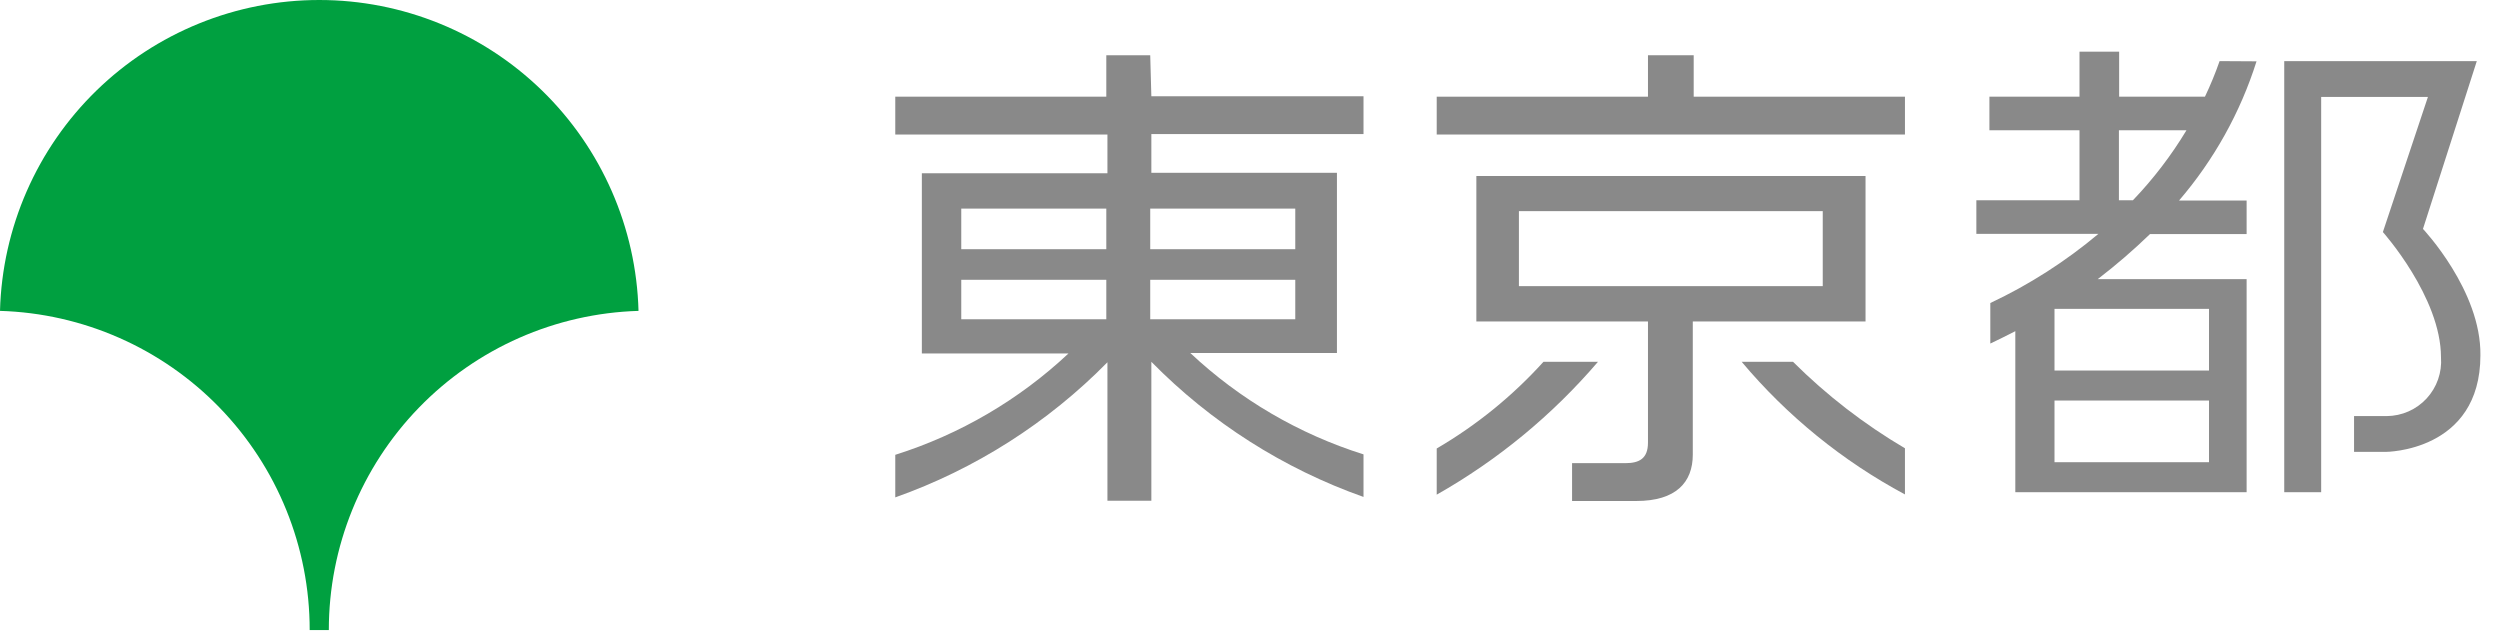
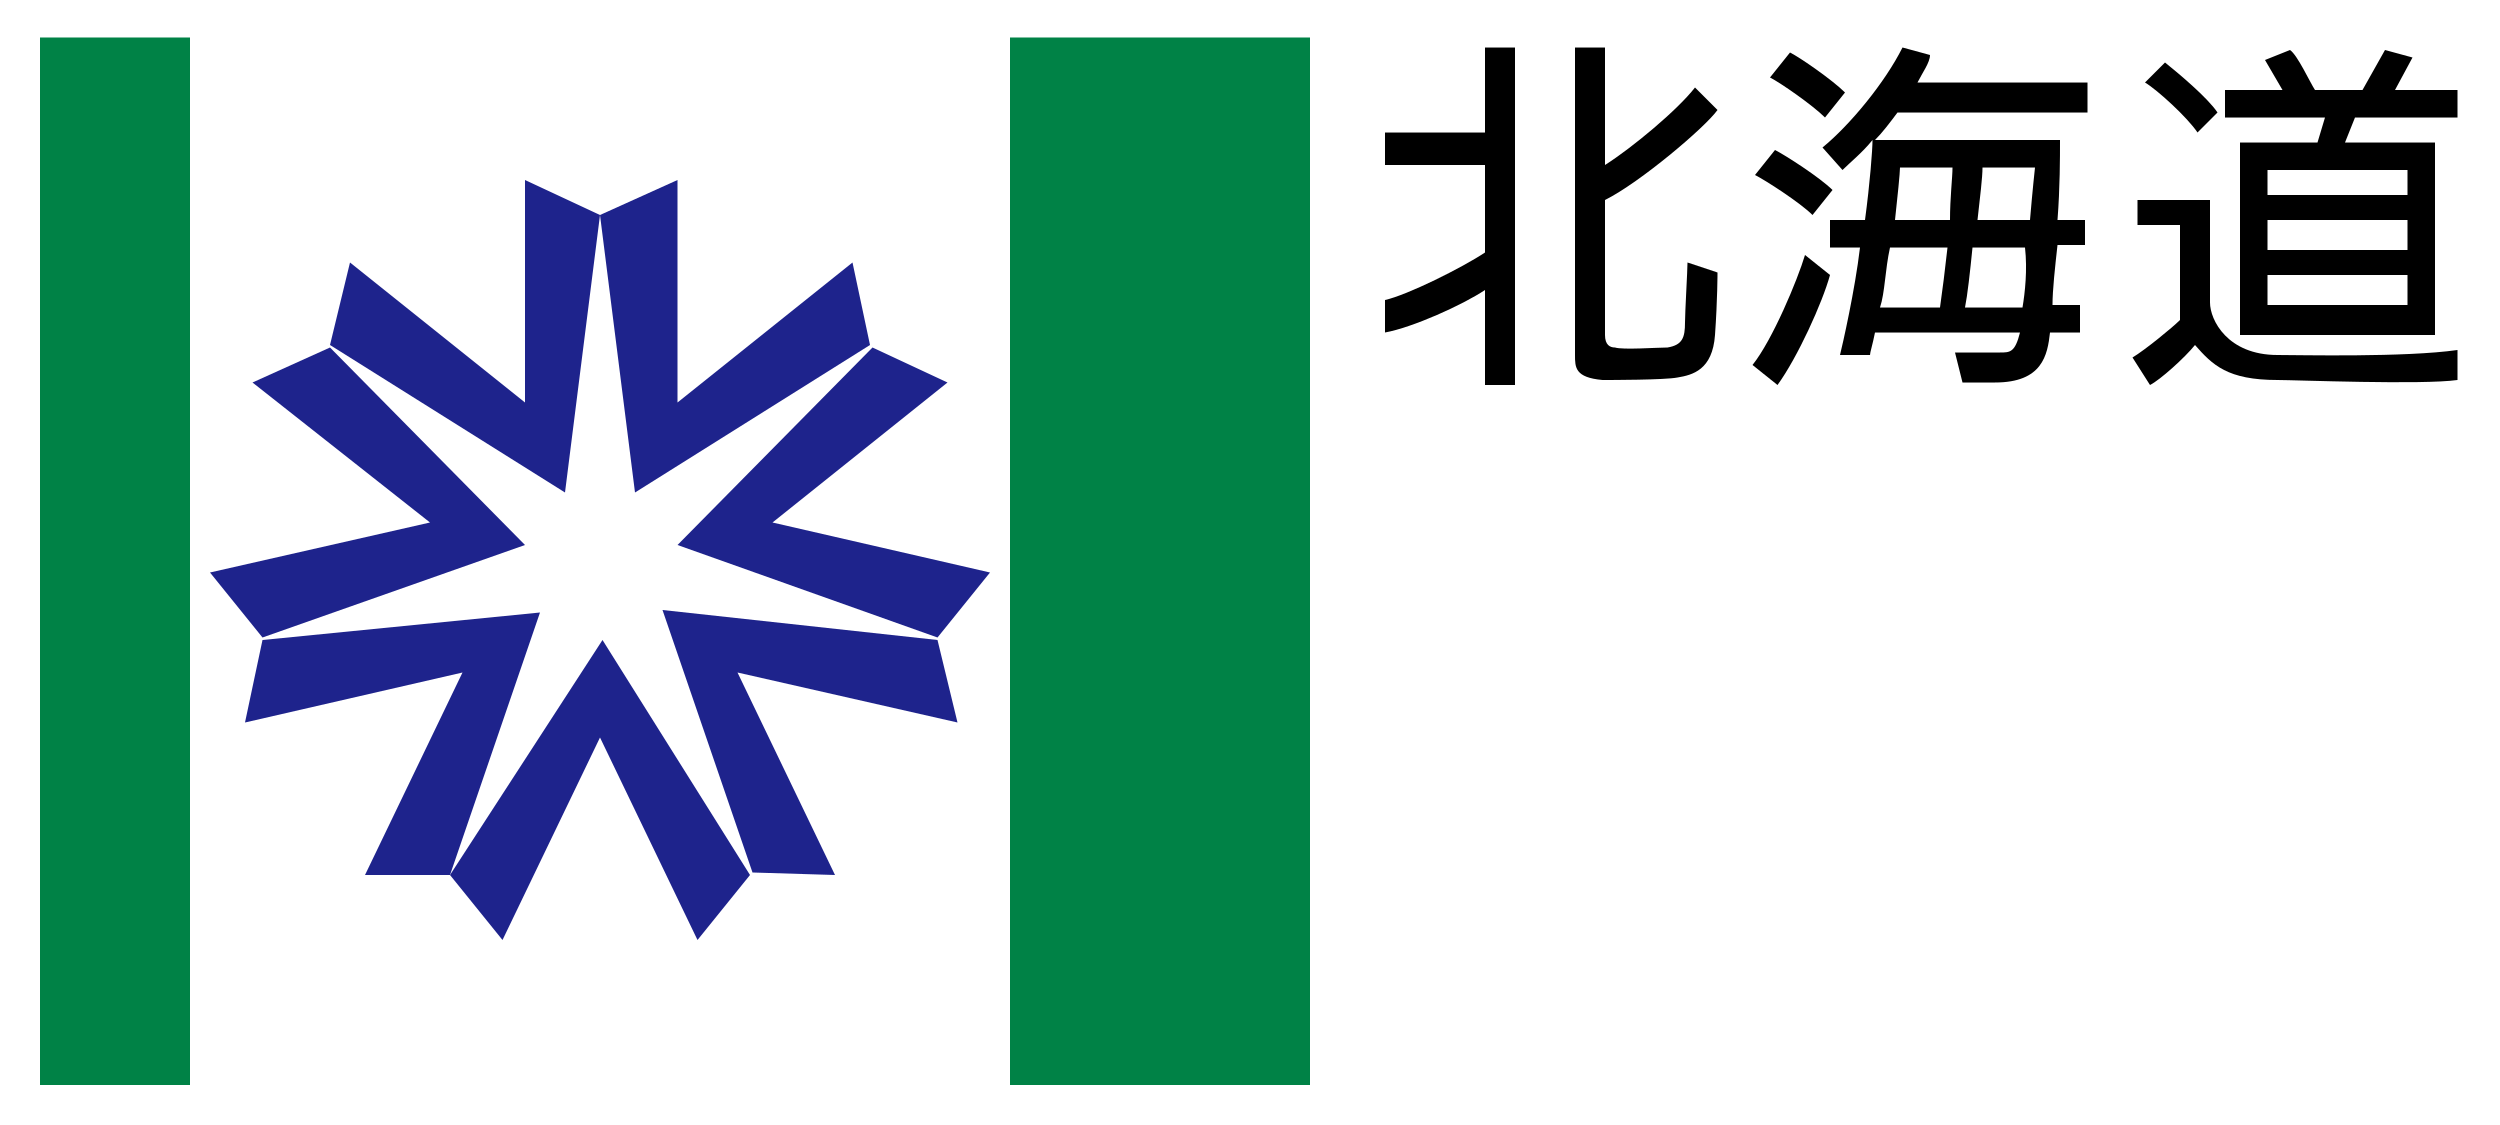
- <svg xmlns="http://www.w3.org/2000/svg" width="111" height="28" viewBox="0 0 111 28" fill="none">
-   <path d="M13.75 27.974H14.6C14.598 24.287 16.034 20.745 18.601 18.099C21.168 15.454 24.665 13.913 28.35 13.803C28.252 10.109 26.715 6.599 24.068 4.021C21.42 1.443 17.871 0 14.175 0C10.479 0 6.93 1.443 4.282 4.021C1.635 6.599 0.098 10.109 0 13.803V13.803C3.685 13.913 7.182 15.454 9.749 18.099C12.316 20.745 13.752 24.287 13.75 27.974V27.974Z" fill="#00A040" />
-   <path d="M51.07 2.453H49.12V4.293H39.75V5.973H49.17V7.694H40.93V15.694H47.44C45.247 17.751 42.618 19.289 39.75 20.194V22.084C43.304 20.824 46.526 18.772 49.17 16.084V22.233H51.12V16.064C53.763 18.754 56.984 20.806 60.54 22.064V20.174C57.671 19.271 55.042 17.733 52.85 15.674H59.36V7.673H51.12V5.953H60.54V4.274H51.12L51.07 2.453ZM42.68 9.263H49.12V11.063H42.68V9.263ZM42.68 12.424H49.12V14.174H42.68V12.424ZM57.51 14.174H51.07V12.424H57.51V14.174ZM57.51 9.263V11.063H51.07V9.263H57.51Z" fill="#898989" />
-   <path d="M68.53 16.064C67.156 17.582 65.558 18.88 63.79 19.913V21.963C66.501 20.427 68.924 18.431 70.95 16.064H68.53Z" fill="#898989" />
-   <path d="M79.61 16.064H77.33C79.35 18.47 81.811 20.469 84.58 21.953V19.904C82.769 18.837 81.099 17.547 79.61 16.064Z" fill="#898989" />
-   <path d="M80.93 14.274H82.83V7.813H65.55V14.274H73.17V19.654C73.17 20.363 72.78 20.564 72.17 20.564H69.8V22.244H72.65C74.42 22.244 75.16 21.413 75.16 20.183V14.274H80.93ZM67.44 9.373H80.93V12.704H67.44V9.373Z" fill="#898989" />
-   <path d="M75.2 2.453H73.17V4.293H63.79V5.973H84.58V4.293H75.2V2.453Z" fill="#898989" />
-   <path d="M107.58 10.164L109.97 2.713H101.42V21.854H103.06V4.304H107.8L105.8 10.303C105.8 10.303 108.38 13.194 108.38 15.864C108.405 16.196 108.361 16.529 108.251 16.844C108.141 17.159 107.968 17.447 107.742 17.692C107.516 17.937 107.242 18.133 106.937 18.267C106.632 18.401 106.303 18.472 105.97 18.474H104.52V20.064H105.92C105.92 20.064 110.13 20.064 110.13 15.774C110.17 12.903 107.58 10.164 107.58 10.164Z" fill="#898989" />
-   <path d="M98.55 2.713C98.362 3.251 98.145 3.779 97.9 4.293H94.09V2.293H92.33V4.293H88.33V5.783H92.33V8.893H87.75V10.383H93.17C91.709 11.609 90.096 12.641 88.37 13.454V15.254C88.72 15.084 89.1 14.903 89.48 14.704V21.854H99.75V12.393H93.14C93.951 11.771 94.725 11.104 95.46 10.393H99.75V8.903H96.75C98.301 7.096 99.472 4.994 100.19 2.723L98.55 2.713ZM98.08 20.523H91.22V17.784H98.08V20.523ZM98.08 16.453H91.22V13.713H98.08V16.453ZM94.08 8.893V5.783H97.08C96.404 6.905 95.606 7.948 94.7 8.893H94.08Z" fill="#898989" />
+ <svg xmlns="http://www.w3.org/2000/svg" version="1.1" id="レイヤー_1" x="0px" y="0px" viewBox="0 0 100 45" style="enable-background:new 0 0 100 45;" xml:space="preserve">
+   <style type="text/css">
+ 	.st0{fill:#008246;}
+ 	.st1{fill:#1E238C;}
+ </style>
+   <g id="XMLID_37_">
+     <g id="XMLID_68_">
+       <rect id="XMLID_70_" x="40.4" y="1.5" class="st0" width="12" height="41.9" />
+       <rect id="XMLID_69_" x="1.6" y="1.5" class="st0" width="6" height="41.9" />
+     </g>
+     <g id="XMLID_60_">
+       <polygon id="XMLID_67_" class="st1" points="34.8,13.8 34.1,10.5 27.1,16.1 27.1,7.2 24,8.6 25.4,19.7   " />
+       <polygon id="XMLID_66_" class="st1" points="24,8.6 21,7.2 21,16.1 14,10.5 13.2,13.8 22.6,19.7   " />
+       <polygon id="XMLID_65_" class="st1" points="10.5,25.5 21,21.8 13.2,13.9 10.1,15.3 17.2,20.9 8.4,22.9   " />
+       <polygon id="XMLID_64_" class="st1" points="10.5,25.6 9.8,28.9 18.5,26.9 14.6,35 18,35 21.6,24.5   " />
+       <polygon id="XMLID_63_" class="st1" points="18,35 20.1,37.6 24,29.5 27.9,37.6 30,35 24.1,25.6   " />
+       <polygon id="XMLID_62_" class="st1" points="37.5,25.6 26.5,24.4 30.1,34.9 33.4,35 29.5,26.9 38.3,28.9   " />
+       <polygon id="XMLID_61_" class="st1" points="37.5,25.5 39.6,22.9 30.9,20.9 37.9,15.3 34.9,13.9 27.1,21.8   " />
+     </g>
+     <g id="XMLID_38_">
+       <g id="XMLID_57_">
+         <path id="XMLID_59_" d="M59.4,5.3h-4v1.3l4,0v3.5c-0.9,0.6-3.1,1.7-4,1.9v1.3c1.1-0.2,3.1-1.1,4-1.7v3.8h1.2V1.9h-1.2V5.3z" />
+         <path id="XMLID_58_" d="M67.5,10.5c0,0.3-0.1,2-0.1,2.4c0,0.6-0.1,0.9-0.7,1c-0.4,0-1.8,0.1-2.1,0c-0.2,0-0.4-0.1-0.4-0.5V8     c1.4-0.7,4-2.9,4.5-3.6l-0.9-0.9c-0.7,0.9-2.5,2.4-3.6,3.1V1.9h-1.2v12.3c0,0.5,0,0.9,1.1,1c0.3,0,2.5,0,3-0.1     c0.6-0.1,1.4-0.3,1.5-1.7c0.1-1.4,0.1-2.5,0.1-2.5L67.5,10.5z" />
+       </g>
+       <g id="XMLID_47_">
+         <path id="XMLID_56_" d="M73.8,3.7c-0.5-0.5-1.8-1.4-2.2-1.6l-0.8,1c0.4,0.2,1.7,1.1,2.2,1.6L73.8,3.7z" />
+         <path id="XMLID_55_" d="M73.3,7.6C72.8,7.1,71.4,6.2,71,6l-0.8,1c0.4,0.2,1.8,1.1,2.3,1.6L73.3,7.6z" />
+         <path id="XMLID_54_" d="M70.1,14.6l1,0.8c0.8-1.1,1.8-3.3,2.1-4.4l-1-0.8C71.9,11.2,70.9,13.6,70.1,14.6z" />
+         <path id="XMLID_48_" d="M83.5,4.5V3.3l-6.8,0c0.2-0.4,0.5-0.8,0.5-1.1l-1.1-0.3C75.4,3.3,74,5,72.9,5.9l0.8,0.9     c0.3-0.3,0.8-0.7,1.2-1.2c0,0.4-0.1,1.7-0.3,3.2h-1.4v1.1h1.2c-0.2,1.7-0.7,3.9-0.8,4.3h1.2c0-0.1,0.1-0.4,0.2-0.9h5.8     c-0.2,0.8-0.4,0.8-0.8,0.8c-0.4,0-1.8,0-1.8,0l0.3,1.2c0,0,0.6,0,1.3,0c1.9,0,2.1-1.1,2.2-2c0,0,0,0,0,0h1.2v-1.1h-1.1     c0-0.6,0.1-1.5,0.2-2.4h1.1V8.8h-1.1c0.1-1.3,0.1-2.5,0.1-3.2H75c0.3-0.3,0.6-0.7,0.9-1.1H83.5z M80.9,12.3h-2.3     c0.1-0.5,0.2-1.4,0.3-2.4h2.1C81.1,10.8,81,11.7,80.9,12.3z M81.4,6.7c0,0-0.1,0.9-0.2,2.1h-2.1c0.1-0.9,0.2-1.7,0.2-2.1H81.4z      M76,6.7h2.1c0,0.4-0.1,1.2-0.1,2.1h-2.2C75.9,7.9,76,6.9,76,6.7z M75.6,9.9h2.3c-0.1,0.9-0.2,1.7-0.3,2.4h-2.4     C75.4,11.7,75.4,10.8,75.6,9.9z" />
+       </g>
+       <g id="XMLID_39_">
+         <path id="XMLID_46_" d="M87.9,5.3l0.8-0.8c-0.4-0.6-1.6-1.6-2.1-2l-0.8,0.8C86.3,3.6,87.5,4.7,87.9,5.3z" />
+         <path id="XMLID_45_" d="M91.1,14.2c-2,0-2.7-1.4-2.7-2.1c0-0.8,0-4.1,0-4.1h-2.9V9h1.7v3.8c-0.3,0.3-1.4,1.2-1.9,1.5l0.7,1.1     c0.4-0.2,1.4-1.1,1.8-1.6c0.7,0.8,1.3,1.4,3.3,1.4c0.7,0,5.8,0.2,7.2,0v-1.2C96.2,14.3,92,14.2,91.1,14.2z" />
+         <path id="XMLID_40_" d="M92.7,5.7h-3.1v7.7h0.5h0.6h6.7V5.7h-3.6l0.4-1h4.1V3.6h-2.5l0.7-1.3l-1.1-0.3l-0.9,1.6l-1.9,0     c-0.2-0.3-0.7-1.4-1-1.6l-1,0.4l0.7,1.2H89l0,1.1h4L92.7,5.7z M96.3,12.2h-5.6V11h5.6V12.2z M96.3,10h-5.6V8.8h5.6V10z M96.3,7.8     h-5.6V6.8h5.6V7.8z" />
+       </g>
+     </g>
+   </g>
</svg>
